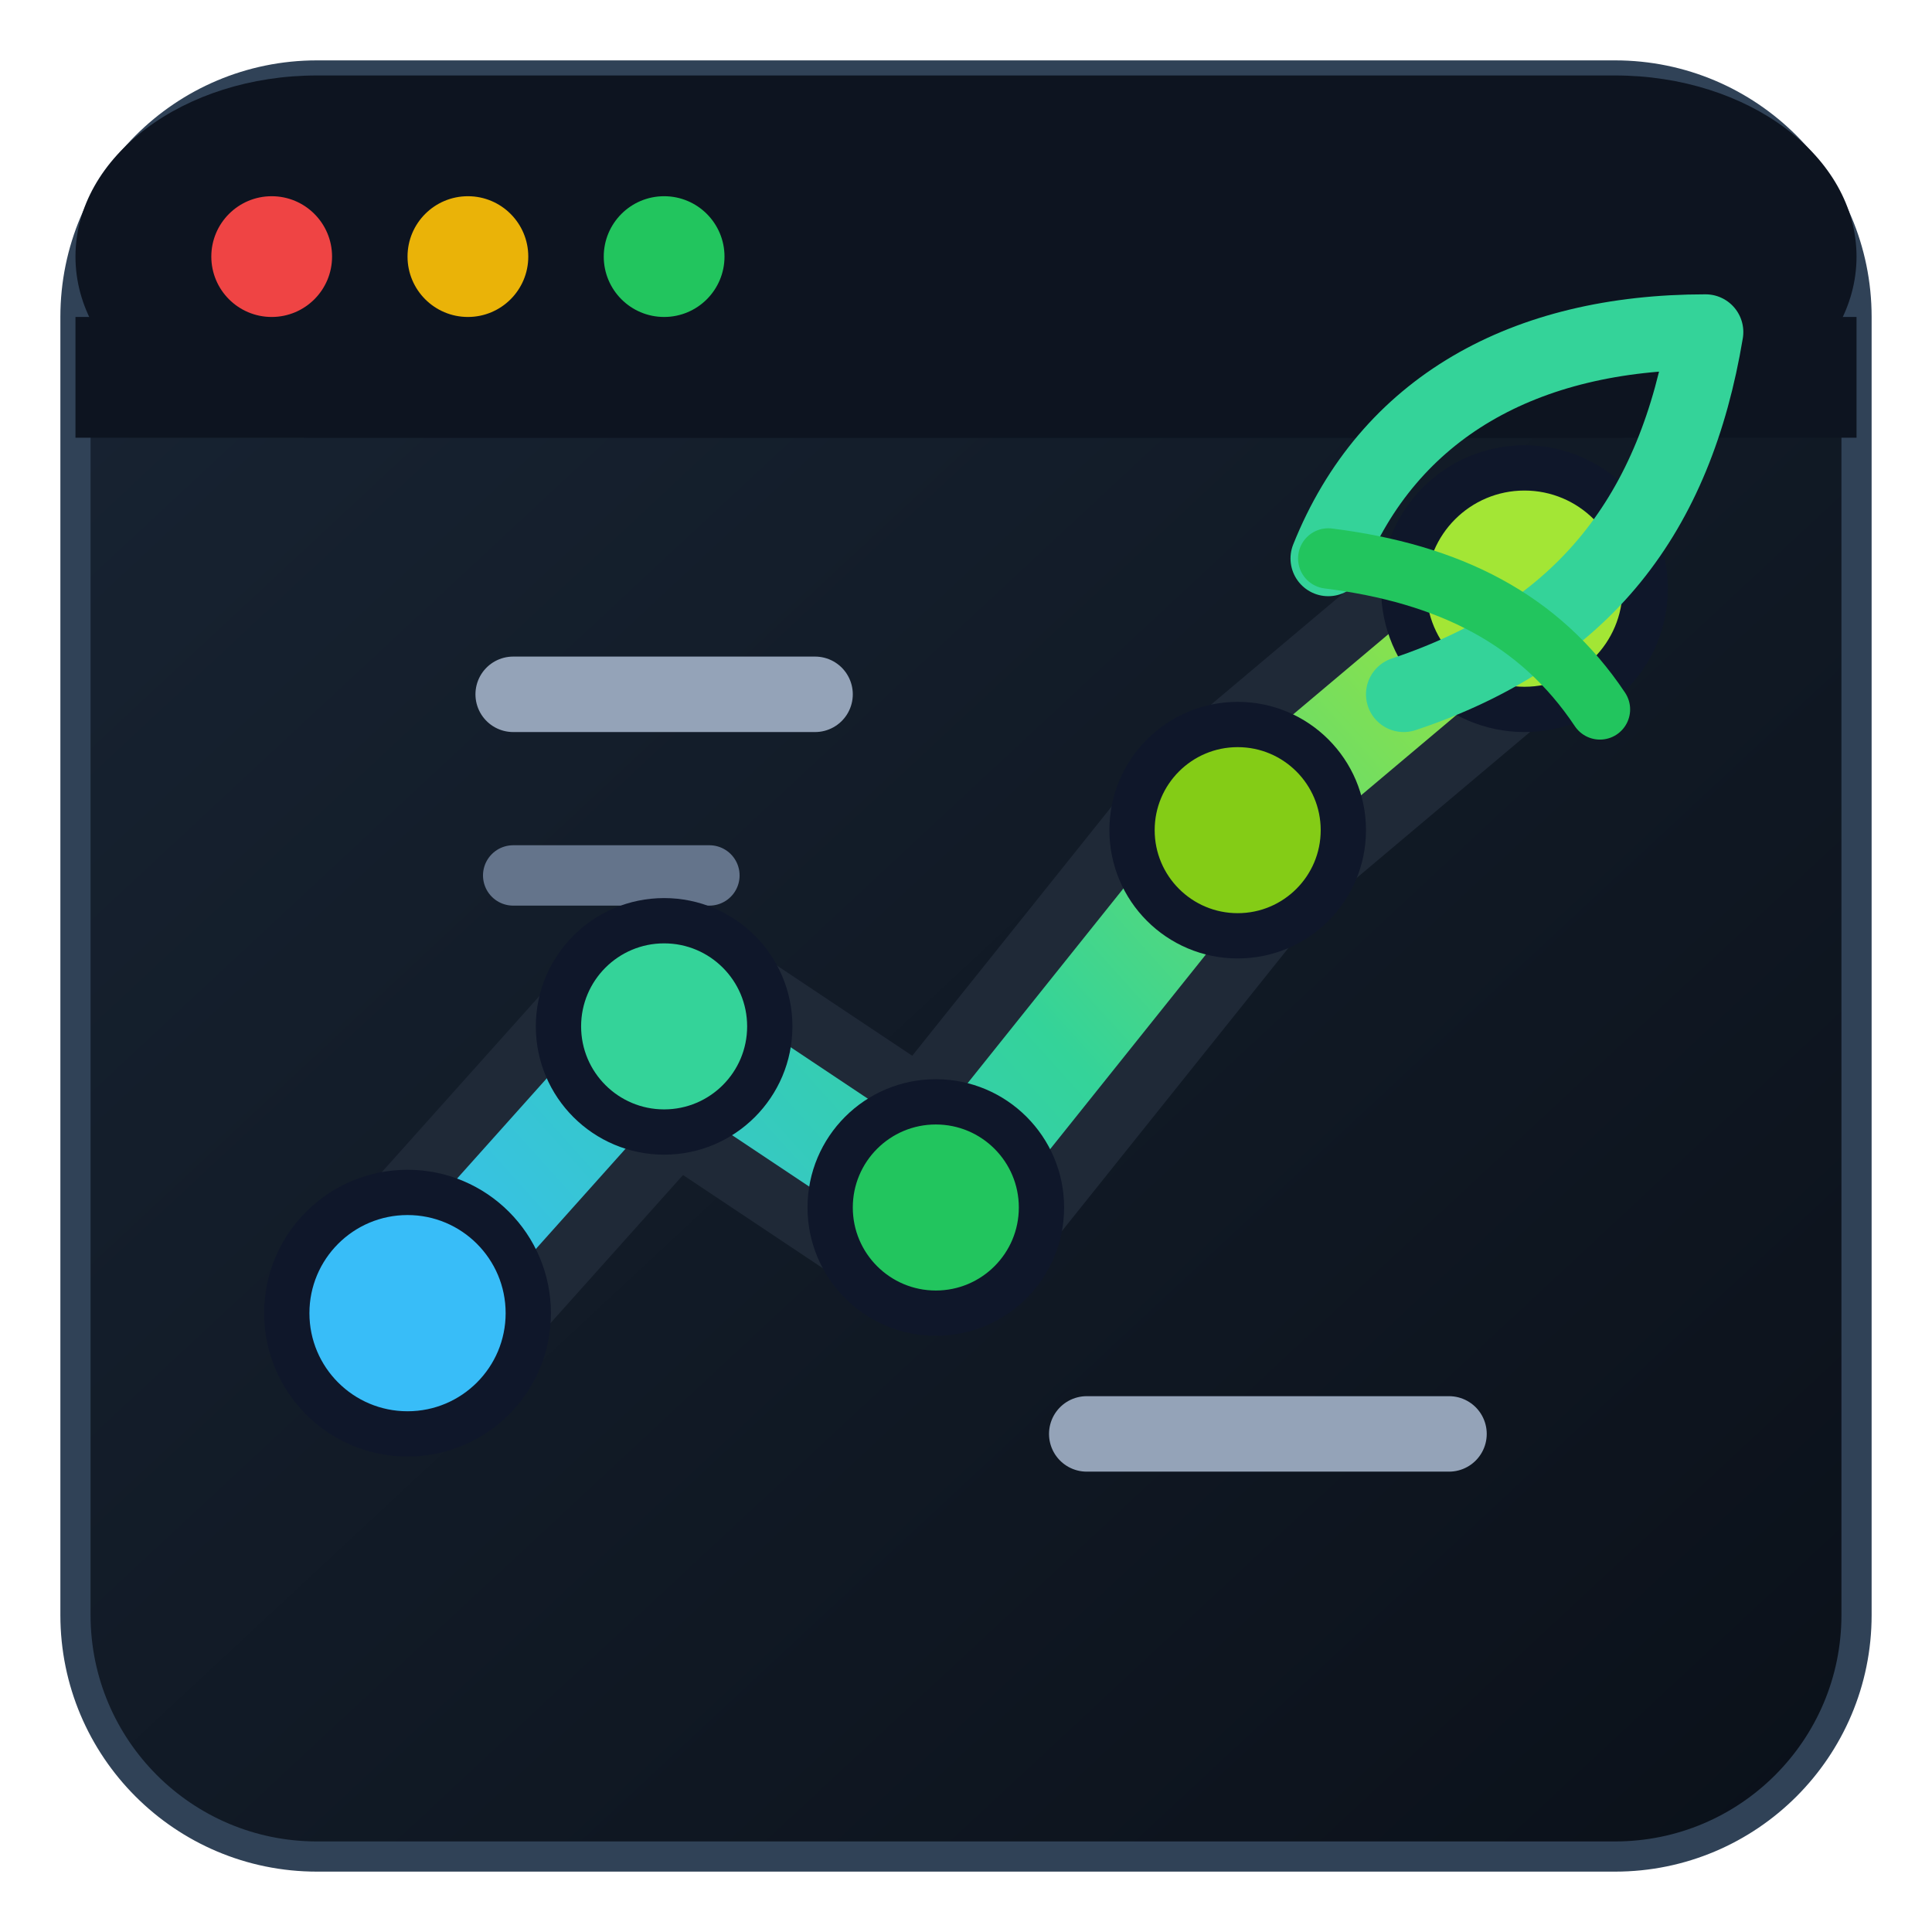
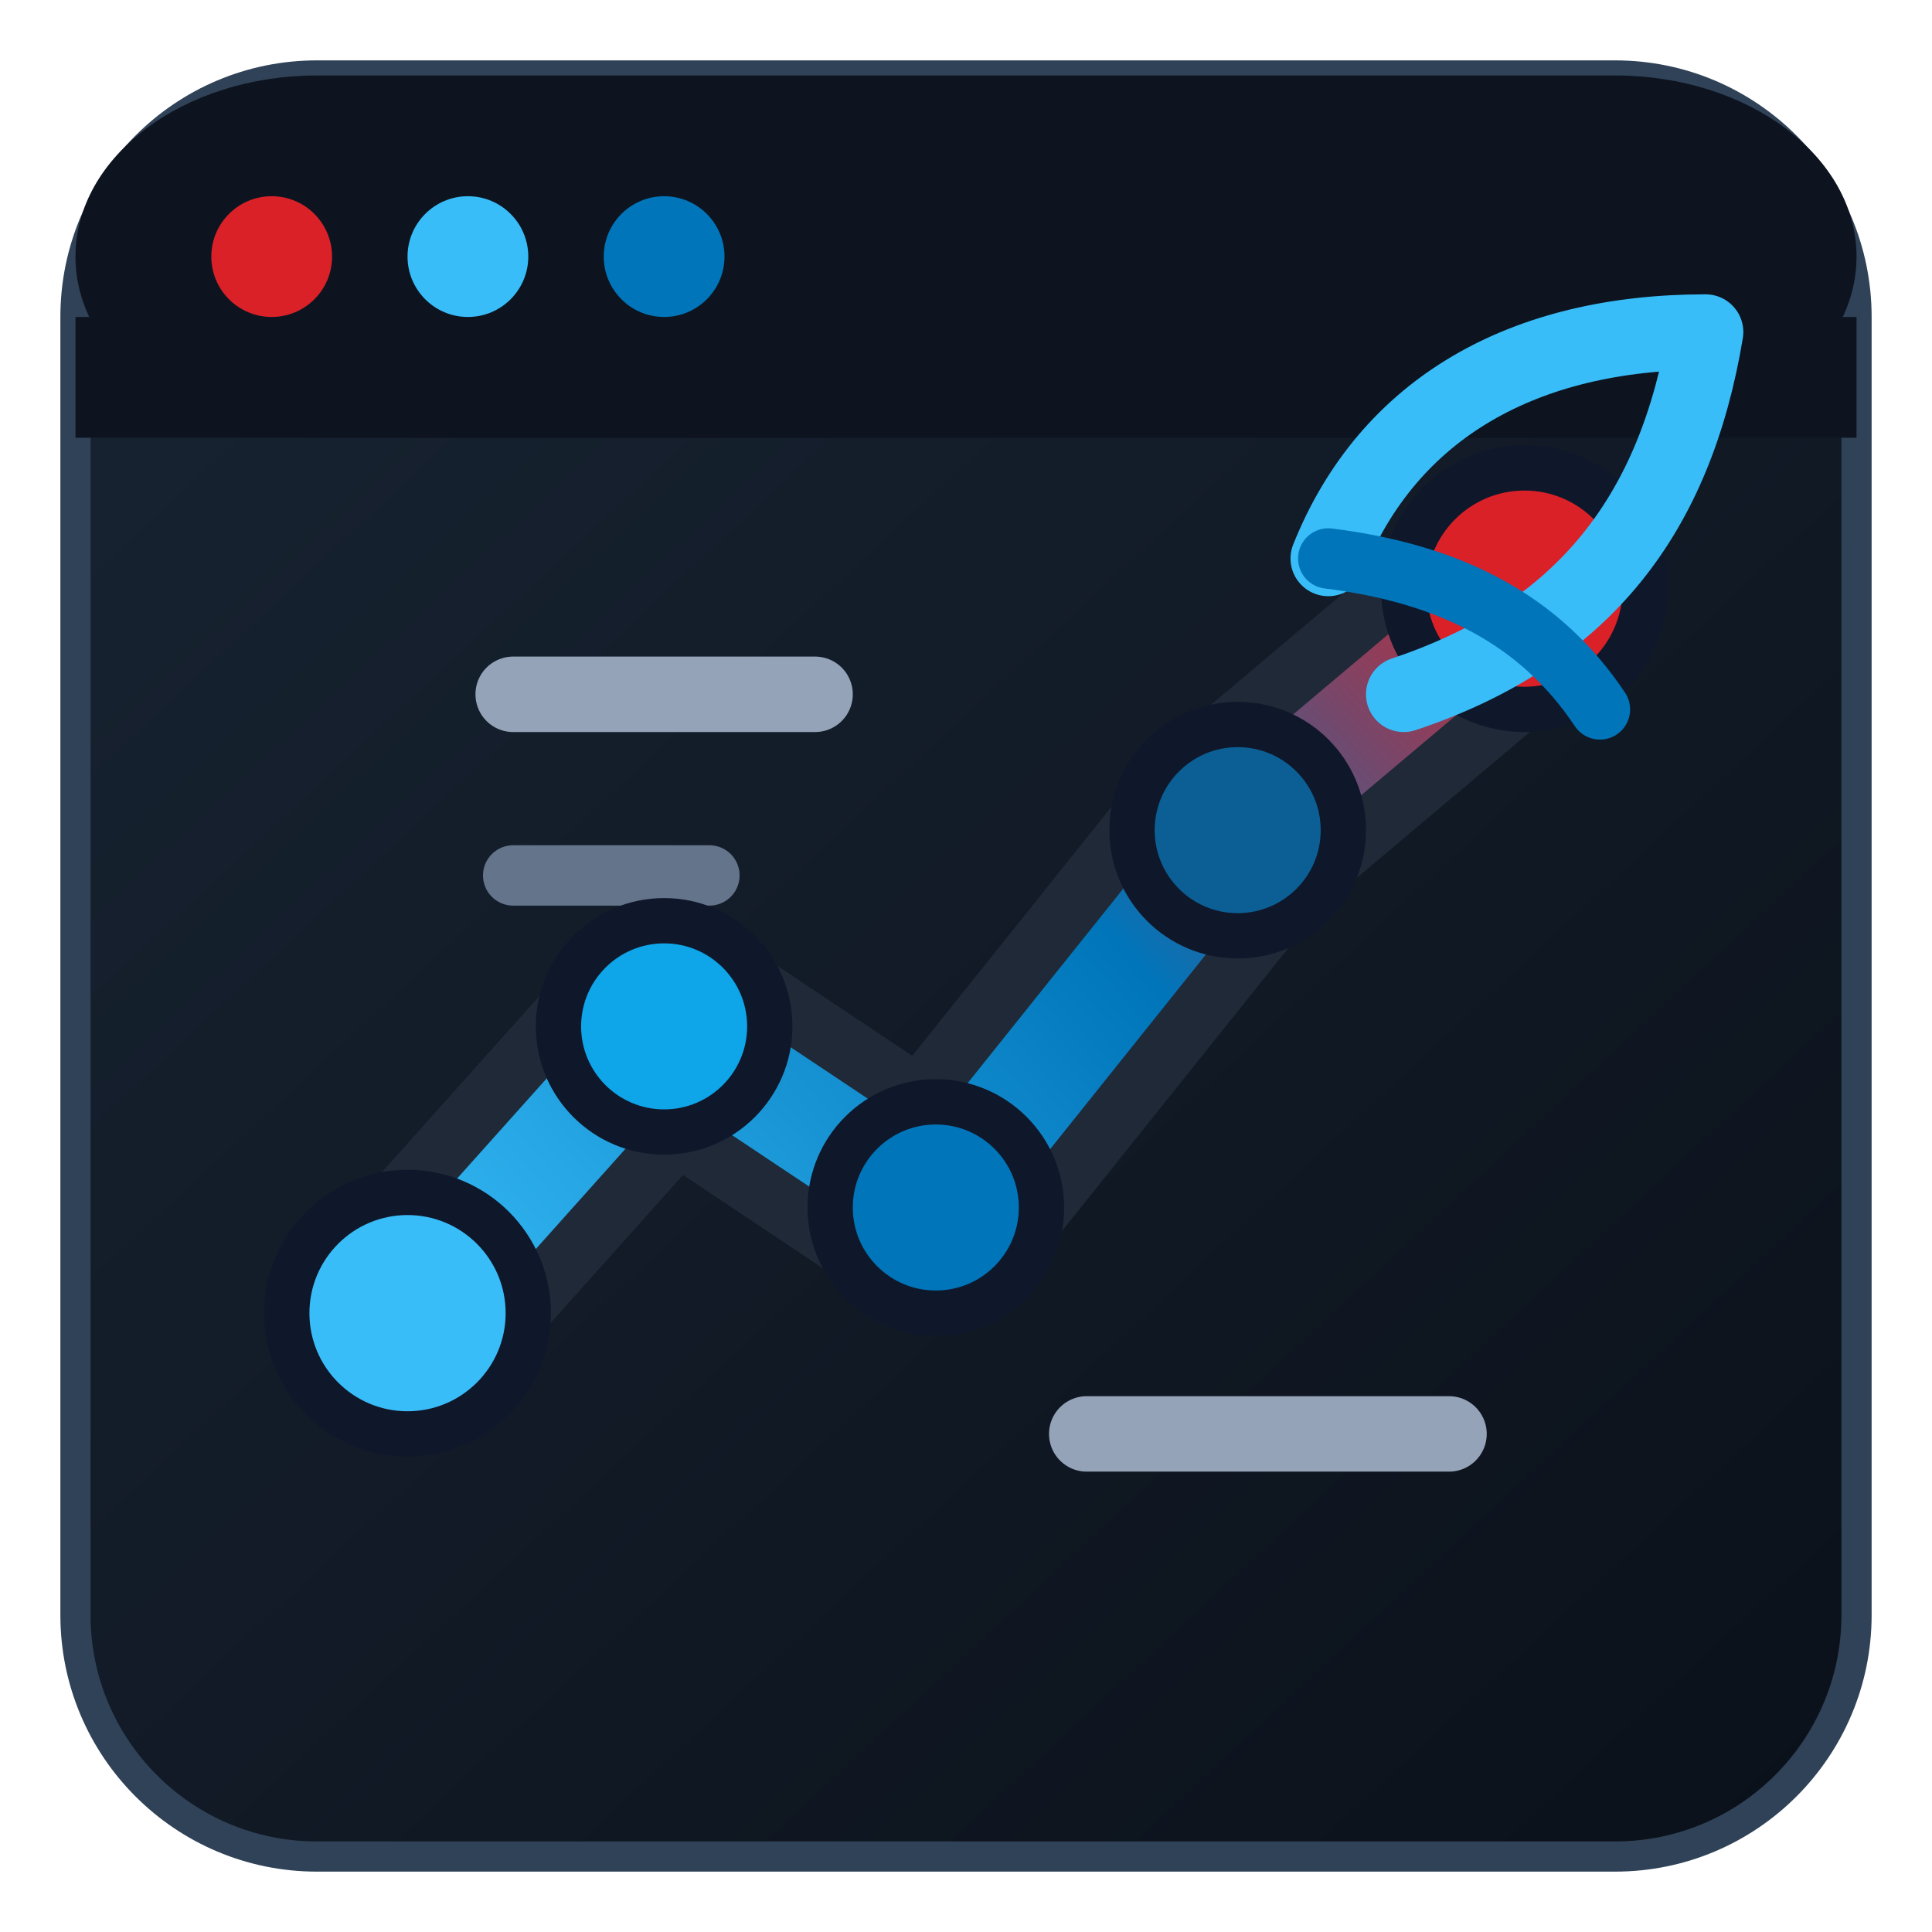
<svg xmlns="http://www.w3.org/2000/svg" viewBox="0 0 128 128" role="img" aria-label="Forager">
  <defs>
    <linearGradient id="shell" x1="10" y1="6" x2="118" y2="122" gradientUnits="userSpaceOnUse">
      <stop offset="0" stop-color="#182433" />
      <stop offset="1" stop-color="#0b111a" />
    </linearGradient>
    <linearGradient id="route" x1="30" y1="94" x2="99" y2="32" gradientUnits="userSpaceOnUse">
      <stop offset="0" stop-color="#38bdf8" />
-       <stop offset="0.5" stop-color="#34d399" />
-       <stop offset="1" stop-color="#a3e635" />
+       <stop offset="0.58" stop-color="#0075ba" />
+       <stop offset="1" stop-color="#da2128" />
    </linearGradient>
  </defs>
  <rect x="5" y="5" width="118" height="118" rx="16" fill="url(#shell)" stroke="#304257" stroke-width="2" />
  <rect x="5" y="5" width="118" height="24" rx="16" fill="#0d1420" />
  <path d="M5 21h118v8H5z" fill="#0d1420" />
-   <circle cx="18" cy="17" r="4" fill="#ef4444" />
-   <circle cx="31" cy="17" r="4" fill="#eab308" />
-   <circle cx="44" cy="17" r="4" fill="#22c55e" />
+   <circle cx="18" cy="17" r="4" fill="#da2128" />
+   <circle cx="31" cy="17" r="4" fill="#38bdf8" />
+   <circle cx="44" cy="17" r="4" fill="#0075ba" />
  <path d="M27 87l17-19 18 12 20-25 19-16" fill="none" stroke="#1f2937" stroke-width="15" stroke-linecap="round" stroke-linejoin="round" />
  <path d="M27 87l17-19 18 12 20-25 19-16" fill="none" stroke="url(#route)" stroke-width="7" stroke-linecap="round" stroke-linejoin="round" />
  <path d="M34 46h20" stroke="#94a3b8" stroke-width="5" stroke-linecap="round" />
  <path d="M34 58h13" stroke="#64748b" stroke-width="4" stroke-linecap="round" />
  <path d="M72 95h24" stroke="#94a3b8" stroke-width="5" stroke-linecap="round" />
  <circle cx="27" cy="87" r="8" fill="#38bdf8" stroke="#0f172a" stroke-width="3" />
-   <circle cx="44" cy="68" r="7" fill="#34d399" stroke="#0f172a" stroke-width="3" />
-   <circle cx="62" cy="80" r="7" fill="#22c55e" stroke="#0f172a" stroke-width="3" />
-   <circle cx="82" cy="55" r="7" fill="#84cc16" stroke="#0f172a" stroke-width="3" />
-   <circle cx="101" cy="39" r="8" fill="#a3e635" stroke="#0f172a" stroke-width="3" />
-   <path d="M88 37c4-10 13-15 25-15-2 12-8 20-20 24" fill="none" stroke="#34d399" stroke-width="5" stroke-linecap="round" stroke-linejoin="round" />
-   <path d="M88 37c8 1 14 4 18 10" fill="none" stroke="#22c55e" stroke-width="4" stroke-linecap="round" />
+   <circle cx="44" cy="68" r="7" fill="#0ea5e9" stroke="#0f172a" stroke-width="3" />
+   <circle cx="62" cy="80" r="7" fill="#0075ba" stroke="#0f172a" stroke-width="3" />
+   <circle cx="82" cy="55" r="7" fill="#0b5f94" stroke="#0f172a" stroke-width="3" />
+   <circle cx="101" cy="39" r="8" fill="#da2128" stroke="#0f172a" stroke-width="3" />
+   <path d="M88 37c4-10 13-15 25-15-2 12-8 20-20 24" fill="none" stroke="#38bdf8" stroke-width="5" stroke-linecap="round" stroke-linejoin="round" />
+   <path d="M88 37c8 1 14 4 18 10" fill="none" stroke="#0075ba" stroke-width="4" stroke-linecap="round" />
</svg>
